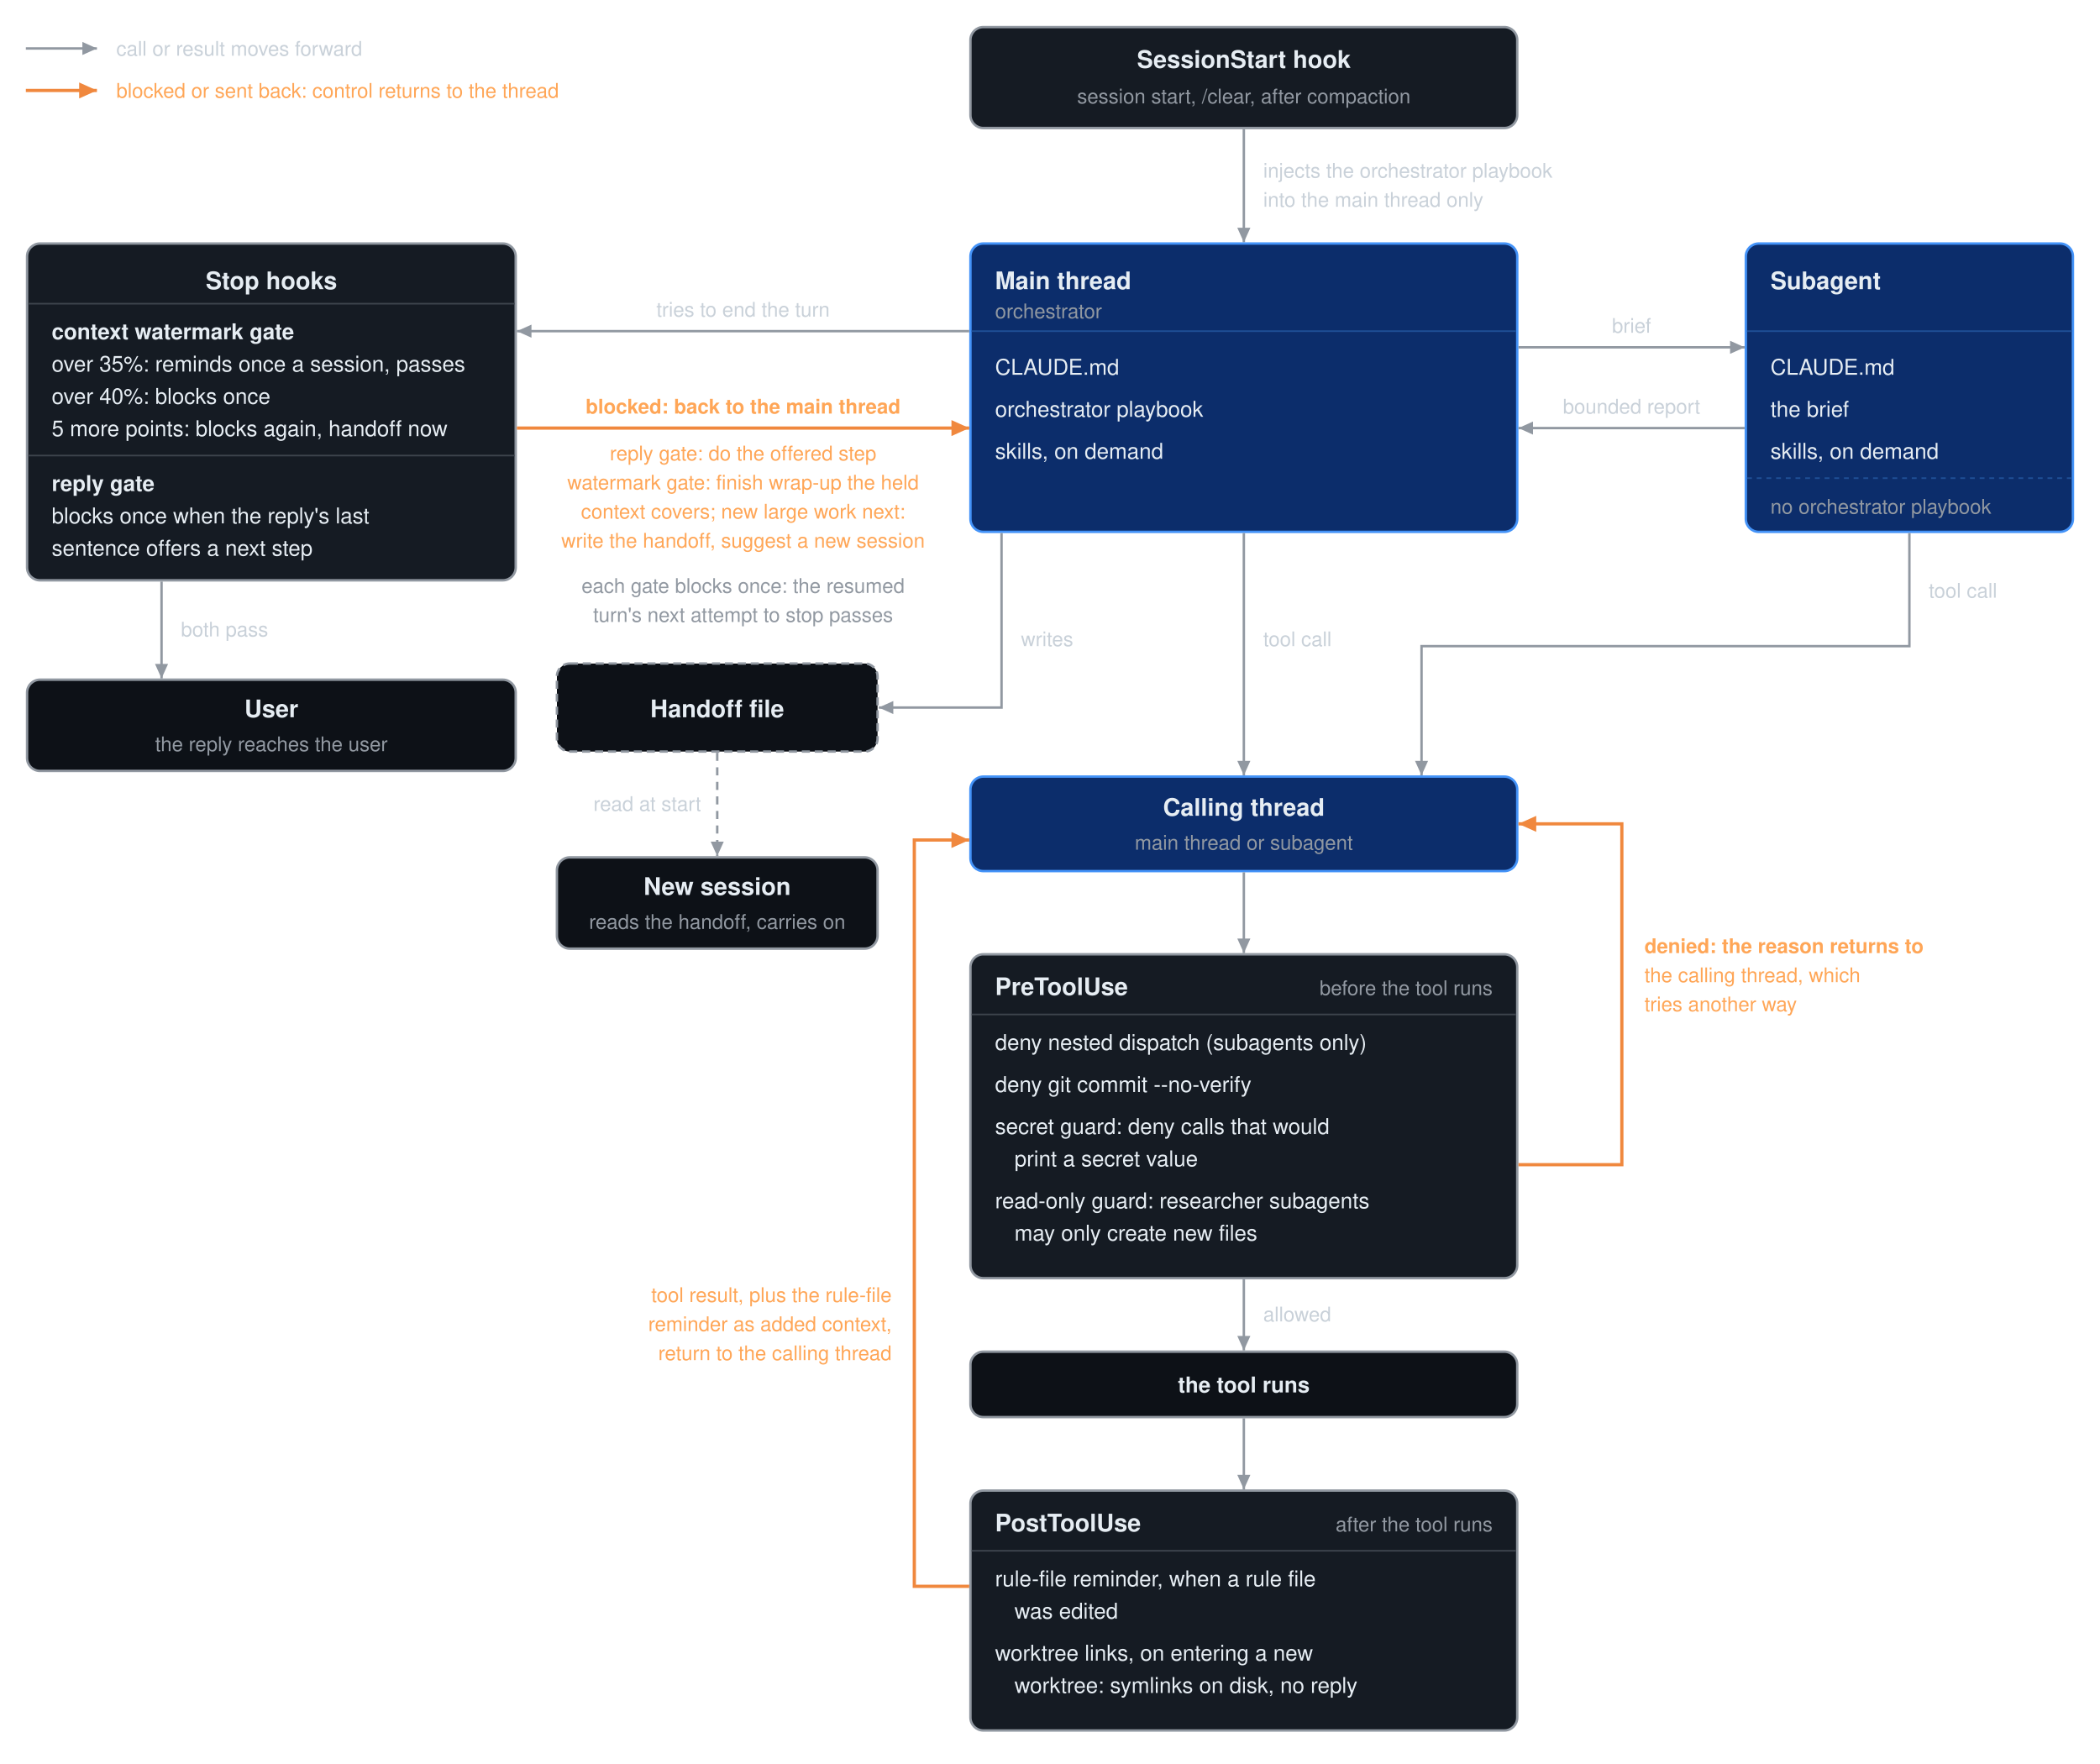
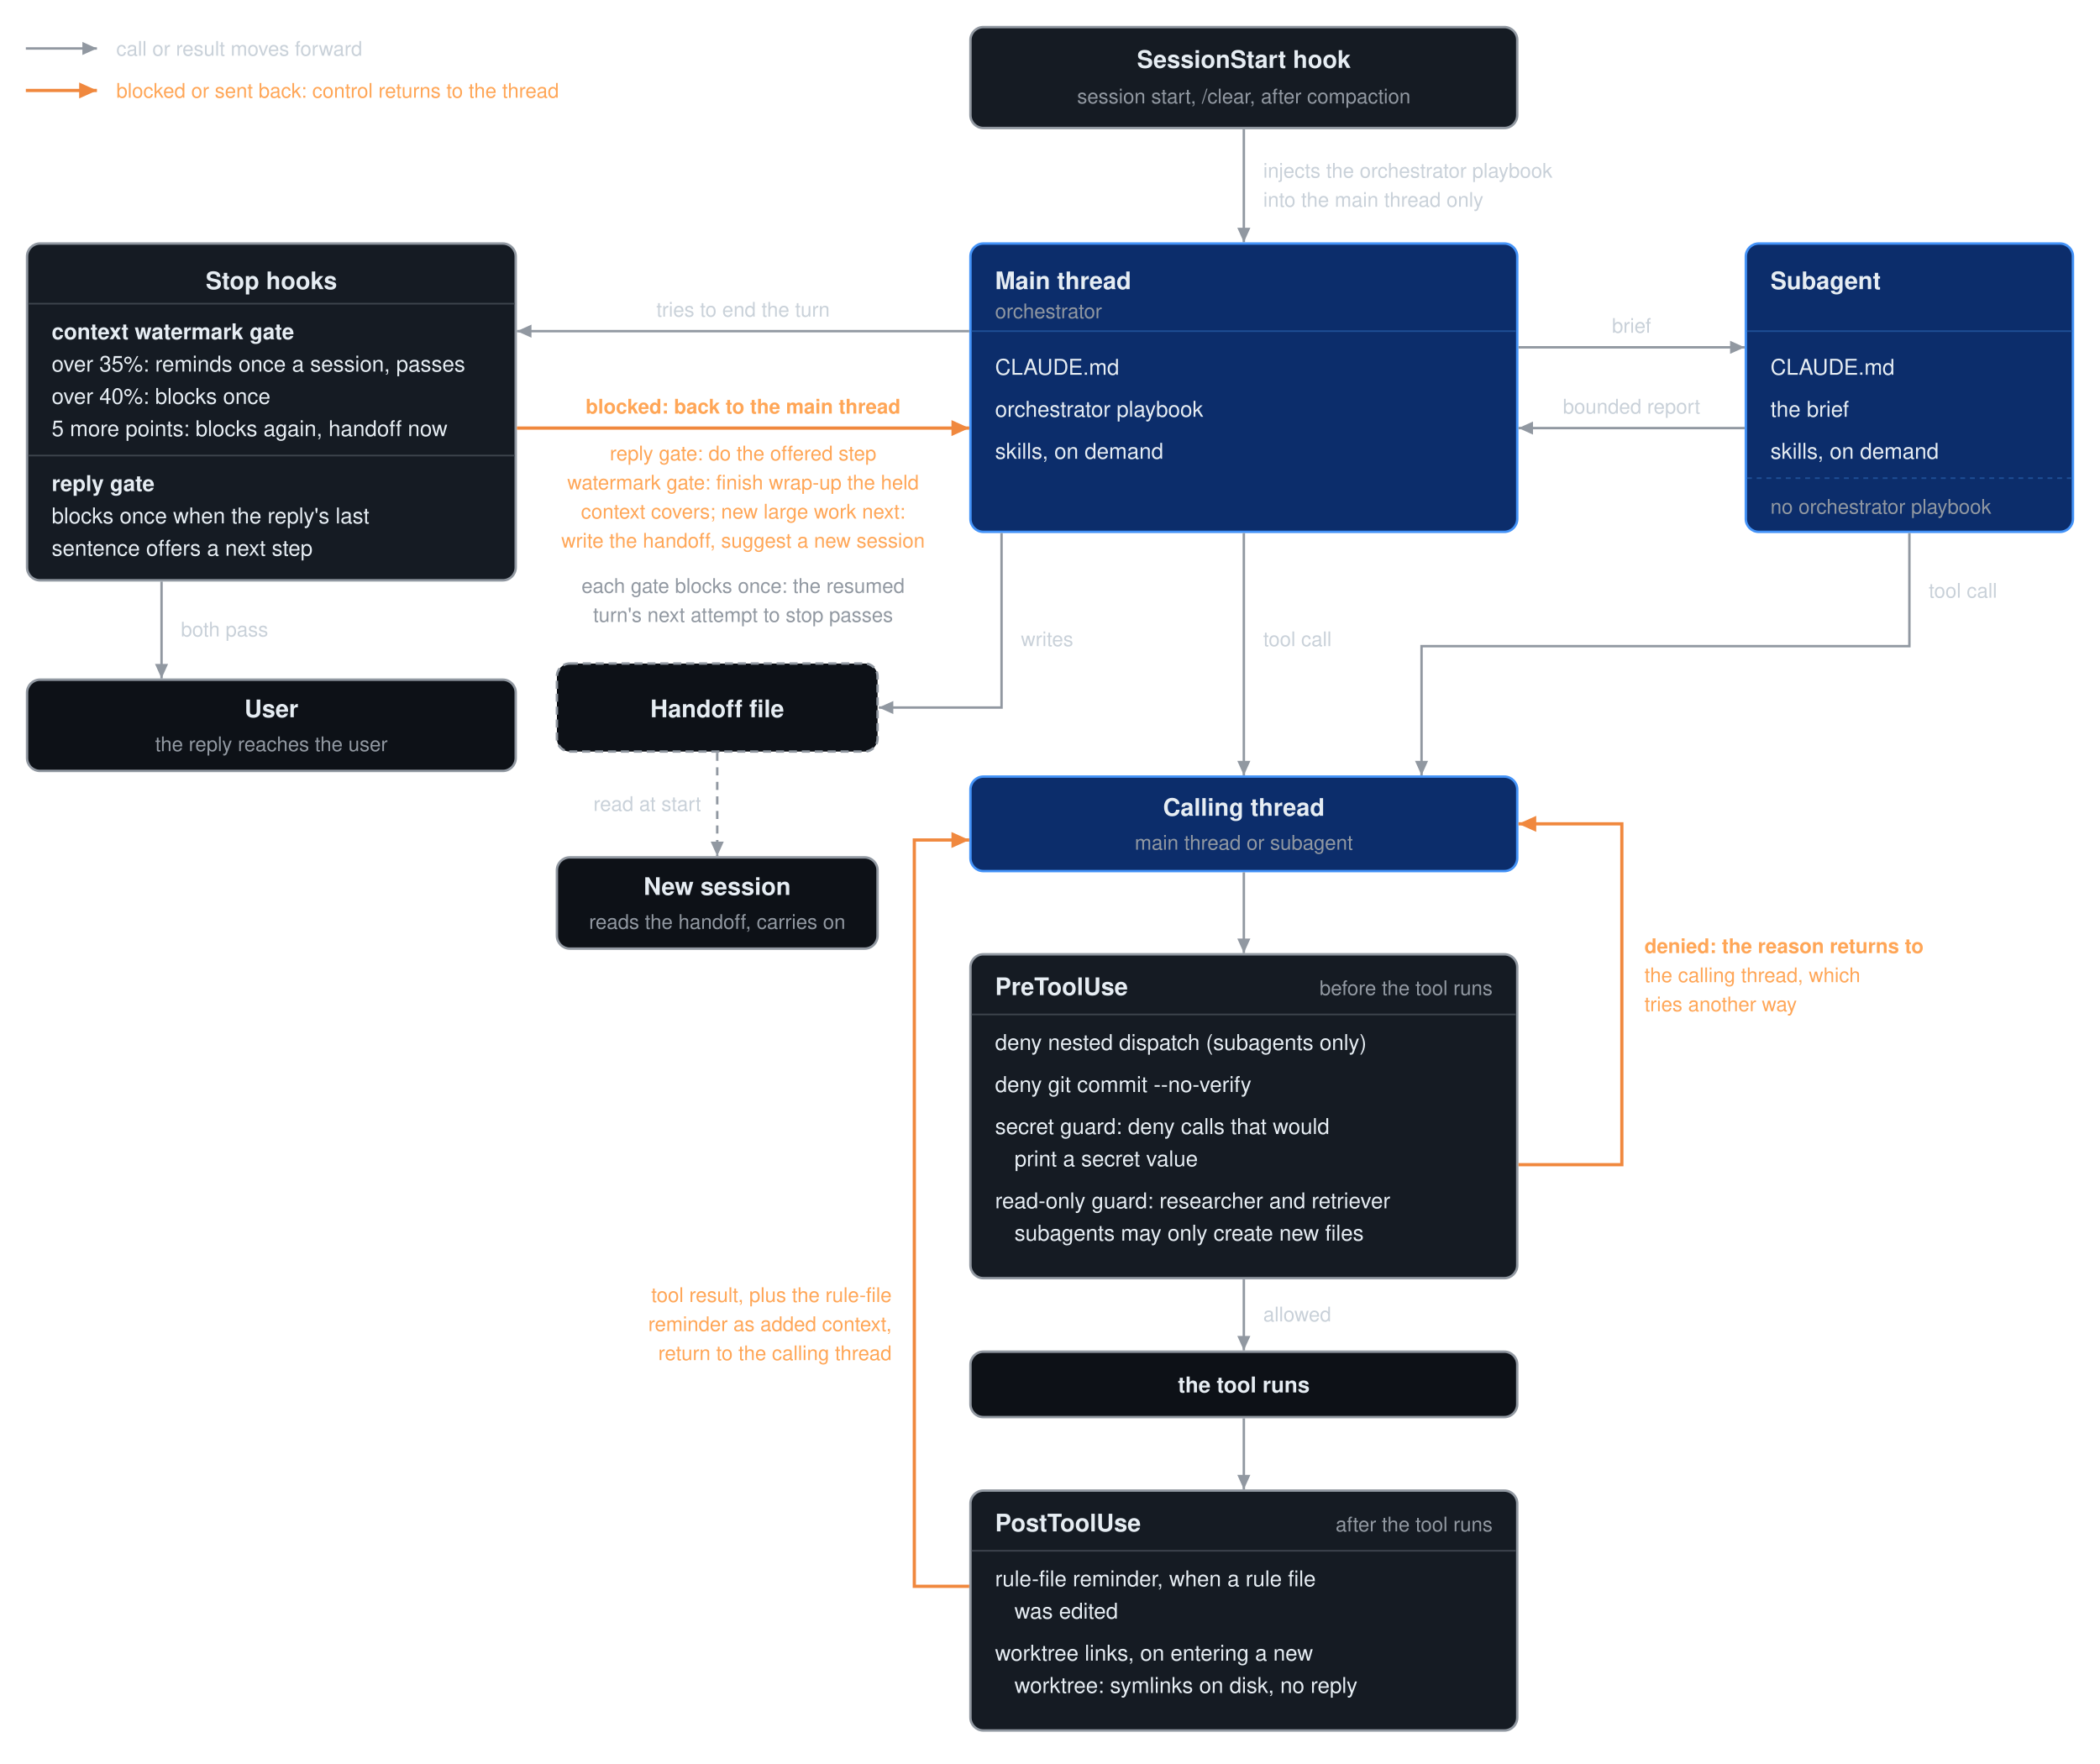
- <svg xmlns="http://www.w3.org/2000/svg" width="1300" height="1092" viewBox="0 0 1300 1092" role="img" aria-label="Architecture of one turn. At session start, after /clear and after compaction, the SessionStart hook injects the orchestrator playbook into the main thread only; subagents do not receive it. The main thread sends a brief to a subagent, which returns a bounded report. Every tool call from either thread passes PreToolUse before the tool runs: it denies nested dispatch inside subagents, git commit --no-verify, calls that would print a secret value, and anything but creating new files for researcher subagents. A denial sends its reason back to the calling thread, which tries another way; an allowed call runs the tool. After the tool runs, PostToolUse returns a rule-file reminder as added context to the calling thread when a rule file was edited, and links a newly entered worktree on disk without replying. When the main thread tries to end the turn, the Stop hooks run, and if both pass the reply reaches the user. The context watermark gate adds a reminder once per session over 35% and lets the stop pass, blocks once over 40%, and blocks again once usage has risen another 5 points; the reply gate blocks once when the reply's last sentence offers a next step. A block returns control to the main thread. After the reply gate it does the offered step. After the watermark gate's first block it finishes any wrap-up that the context it already holds can complete, and when a new large block of work comes next it writes the handoff file and tells the user to switch to a new session; after the second block it writes the handoff at once. A new session reads that file to carry on. Each gate blocks once, so the resumed turn's next attempt to stop passes." font-family="system-ui, -apple-system, 'Segoe UI', Helvetica, Arial, sans-serif">
+ <svg xmlns="http://www.w3.org/2000/svg" width="1300" height="1092" viewBox="0 0 1300 1092" role="img" aria-label="Architecture of one turn. At session start, after /clear and after compaction, the SessionStart hook injects the orchestrator playbook into the main thread only; subagents do not receive it. The main thread sends a brief to a subagent, which returns a bounded report. Every tool call from either thread passes PreToolUse before the tool runs: it denies nested dispatch inside subagents, git commit --no-verify, calls that would print a secret value, and anything but creating new files for researcher and retriever subagents. A denial sends its reason back to the calling thread, which tries another way; an allowed call runs the tool. After the tool runs, PostToolUse returns a rule-file reminder as added context to the calling thread when a rule file was edited, and links a newly entered worktree on disk without replying. When the main thread tries to end the turn, the Stop hooks run, and if both pass the reply reaches the user. The context watermark gate adds a reminder once per session over 35% and lets the stop pass, blocks once over 40%, and blocks again once usage has risen another 5 points; the reply gate blocks once when the reply's last sentence offers a next step. A block returns control to the main thread. After the reply gate it does the offered step. After the watermark gate's first block it finishes any wrap-up that the context it already holds can complete, and when a new large block of work comes next it writes the handoff file and tells the user to switch to a new session; after the second block it writes the handoff at once. A new session reads that file to carry on. Each gate blocks once, so the resumed turn's next attempt to stop passes." font-family="system-ui, -apple-system, 'Segoe UI', Helvetica, Arial, sans-serif">
  <defs>
    <marker id="arrow" viewBox="0 0 10 10" refX="10" refY="5" markerWidth="9" markerHeight="9" markerUnits="userSpaceOnUse" orient="auto">
      <path d="M0,0.5 L10,5 L0,9.5 z" fill="#9198a1" />
    </marker>
    <marker id="back" viewBox="0 0 10 10" refX="10" refY="5" markerWidth="11" markerHeight="11" markerUnits="userSpaceOnUse" orient="auto">
      <path d="M0,0.5 L10,5 L0,9.5 z" fill="#f0883e" />
    </marker>
  </defs>
  <g id="legend">
    <path d="M16,30 L60,30" fill="none" stroke="#9198a1" stroke-width="1.5" marker-end="url(#arrow)" />
    <text x="72" y="34.5" font-size="12.5" fill="#c9d1d9">call or result moves forward</text>
    <path d="M16,56 L60,56" fill="none" stroke="#f0883e" stroke-width="2" marker-end="url(#back)" />
    <text x="72" y="60.5" font-size="12.5" fill="#ffa657">blocked or sent back: control returns to the thread</text>
  </g>
  <g id="sessionstart">
    <rect id="ss-box" x="600.75" y="16.75" width="338.5" height="62.5" rx="8" fill="#151b23" stroke="#9198a1" stroke-width="1.5" />
    <text x="770" y="42" font-size="15" font-weight="600" text-anchor="middle" fill="#e6edf3" data-box="ss-box">SessionStart hook</text>
    <text x="770" y="64" font-size="12.5" text-anchor="middle" fill="#9198a1" data-box="ss-box">session start, /clear, after compaction</text>
  </g>
  <path d="M770,80 L770,150" fill="none" stroke="#9198a1" stroke-width="1.5" marker-end="url(#arrow)" />
  <text x="782" y="110" font-size="12.5" text-anchor="start" fill="#c9d1d9">injects the orchestrator playbook</text>
  <text x="782" y="128" font-size="12.5" text-anchor="start" fill="#c9d1d9">into the main thread only</text>
  <g id="main">
    <rect id="main-box" x="600.75" y="150.75" width="338.5" height="178.5" rx="8" fill="#0c2d6b" stroke="#4493f8" stroke-width="1.5" />
    <text x="616" y="179" font-size="15" font-weight="600" fill="#e6edf3" data-box="main-box">Main thread</text>
    <text x="616" y="197" font-size="12.5" fill="#9198a1" data-box="main-box">orchestrator</text>
    <line x1="601.5" y1="205" x2="938.5" y2="205" stroke="#1f4f96" stroke-width="1" />
    <text x="616" y="232" font-size="13.5" fill="#e6edf3" data-box="main-box">CLAUDE.md</text>
    <text x="616" y="258" font-size="13.5" fill="#e6edf3" data-box="main-box">orchestrator playbook</text>
    <text x="616" y="284" font-size="13.5" fill="#e6edf3" data-box="main-box">skills, on demand</text>
  </g>
  <g id="subagent">
    <rect id="sub-box" x="1080.75" y="150.75" width="202.5" height="178.5" rx="8" fill="#0c2d6b" stroke="#4493f8" stroke-width="1.5" />
    <text x="1096" y="179" font-size="15" font-weight="600" fill="#e6edf3" data-box="sub-box">Subagent</text>
    <line x1="1081.5" y1="205" x2="1282.5" y2="205" stroke="#1f4f96" stroke-width="1" />
    <text x="1096" y="232" font-size="13.5" fill="#e6edf3" data-box="sub-box">CLAUDE.md</text>
    <text x="1096" y="258" font-size="13.5" fill="#e6edf3" data-box="sub-box">the brief</text>
    <text x="1096" y="284" font-size="13.5" fill="#e6edf3" data-box="sub-box">skills, on demand</text>
    <line x1="1081.5" y1="296" x2="1282.5" y2="296" stroke="#1f4f96" stroke-width="1" stroke-dasharray="3 3" />
    <text x="1096" y="318" font-size="12.5" fill="#9198a1" data-box="sub-box">no orchestrator playbook</text>
  </g>
  <path d="M940,215 L1080,215" fill="none" stroke="#9198a1" stroke-width="1.5" marker-end="url(#arrow)" />
  <text x="1010" y="206" font-size="12.5" text-anchor="middle" fill="#c9d1d9">brief</text>
  <path d="M1080,265 L940,265" fill="none" stroke="#9198a1" stroke-width="1.5" marker-end="url(#arrow)" />
  <text x="1010" y="256" font-size="12.5" text-anchor="middle" fill="#c9d1d9">bounded report</text>
  <g id="stop">
    <rect id="stop-box" x="16.75" y="150.75" width="302.5" height="208.5" rx="8" fill="#151b23" stroke="#9198a1" stroke-width="1.5" />
    <text x="168" y="179" font-size="15" font-weight="600" text-anchor="middle" fill="#e6edf3" data-box="stop-box">Stop hooks</text>
    <line x1="17.5" y1="188" x2="318.5" y2="188" stroke="#3d444d" stroke-width="1" />
    <text x="32" y="210" font-size="13.5" font-weight="600" fill="#e6edf3" data-box="stop-box">context watermark gate</text>
    <text x="32" y="230" font-size="13.5" fill="#e6edf3" data-box="stop-box">over 35%: reminds once a session, passes</text>
    <text x="32" y="250" font-size="13.5" fill="#e6edf3" data-box="stop-box">over 40%: blocks once</text>
    <text x="32" y="270" font-size="13.5" fill="#e6edf3" data-box="stop-box">5 more points: blocks again, handoff now</text>
    <line x1="17.5" y1="282" x2="318.5" y2="282" stroke="#3d444d" stroke-width="1" />
    <text x="32" y="304" font-size="13.5" font-weight="600" fill="#e6edf3" data-box="stop-box">reply gate</text>
    <text x="32" y="324" font-size="13.5" fill="#e6edf3" data-box="stop-box">blocks once when the reply's last</text>
    <text x="32" y="344" font-size="13.5" fill="#e6edf3" data-box="stop-box">sentence offers a next step</text>
  </g>
  <path d="M600,205 L320,205" fill="none" stroke="#9198a1" stroke-width="1.5" marker-end="url(#arrow)" />
  <text x="460" y="196" font-size="12.5" text-anchor="middle" fill="#c9d1d9">tries to end the turn</text>
  <path d="M320,265 L600,265" fill="none" stroke="#f0883e" stroke-width="2" marker-end="url(#back)" />
  <text x="460" y="256" font-size="12.5" font-weight="600" text-anchor="middle" fill="#ffa657">blocked: back to the main thread</text>
  <text x="460" y="285" font-size="12.5" text-anchor="middle" fill="#ffa657">reply gate: do the offered step</text>
  <text x="460" y="303" font-size="12.5" text-anchor="middle" fill="#ffa657">watermark gate: finish wrap-up the held</text>
  <text x="460" y="321" font-size="12.5" text-anchor="middle" fill="#ffa657">context covers; new large work next:</text>
  <text x="460" y="339" font-size="12.5" text-anchor="middle" fill="#ffa657">write the handoff, suggest a new session</text>
  <text x="460" y="367" font-size="12.5" text-anchor="middle" fill="#9198a1">each gate blocks once: the resumed</text>
  <text x="460" y="385" font-size="12.5" text-anchor="middle" fill="#9198a1">turn's next attempt to stop passes</text>
  <path d="M100,360 L100,420" fill="none" stroke="#9198a1" stroke-width="1.5" marker-end="url(#arrow)" />
  <text x="112" y="394" font-size="12.5" text-anchor="start" fill="#c9d1d9">both pass</text>
  <g id="user">
    <rect id="user-box" x="16.75" y="420.75" width="302.5" height="56.5" rx="8" fill="#0d1117" stroke="#9198a1" stroke-width="1.5" />
    <text x="168" y="444" font-size="15" font-weight="600" text-anchor="middle" fill="#e6edf3" data-box="user-box">User</text>
    <text x="168" y="465" font-size="12.5" text-anchor="middle" fill="#9198a1" data-box="user-box">the reply reaches the user</text>
  </g>
  <g id="handoff">
    <rect id="handoff-box" x="344.75" y="410.75" width="198.5" height="54.5" rx="8" fill="#0d1117" stroke="#9198a1" stroke-width="1.5" stroke-dasharray="5 3" />
    <text x="444" y="444" font-size="15" font-weight="600" text-anchor="middle" fill="#e6edf3" data-box="handoff-box">Handoff file</text>
  </g>
  <path d="M620,330 L620,438 L544,438" fill="none" stroke="#9198a1" stroke-width="1.5" marker-end="url(#arrow)" />
  <text x="632" y="400" font-size="12.5" text-anchor="start" fill="#c9d1d9">writes</text>
  <g id="newsession">
    <rect id="new-box" x="344.75" y="530.75" width="198.5" height="56.5" rx="8" fill="#0d1117" stroke="#9198a1" stroke-width="1.5" />
    <text x="444" y="554" font-size="15" font-weight="600" text-anchor="middle" fill="#e6edf3" data-box="new-box">New session</text>
    <text x="444" y="575" font-size="12.5" text-anchor="middle" fill="#9198a1" data-box="new-box">reads the handoff, carries on</text>
  </g>
  <path d="M444,466 L444,530" fill="none" stroke="#9198a1" stroke-width="1.5" stroke-dasharray="5 4" marker-end="url(#arrow)" />
  <text x="434" y="502" font-size="12.5" text-anchor="end" fill="#c9d1d9">read at start</text>
  <path d="M770,330 L770,480" fill="none" stroke="#9198a1" stroke-width="1.5" marker-end="url(#arrow)" />
  <text x="782" y="400" font-size="12.5" text-anchor="start" fill="#c9d1d9">tool call</text>
  <path d="M1182,330 L1182,400 L880,400 L880,480" fill="none" stroke="#9198a1" stroke-width="1.5" marker-end="url(#arrow)" />
  <text x="1194" y="370" font-size="12.5" text-anchor="start" fill="#c9d1d9">tool call</text>
  <g id="caller">
    <rect id="caller-box" x="600.75" y="480.75" width="338.5" height="58.5" rx="8" fill="#0c2d6b" stroke="#4493f8" stroke-width="1.5" />
    <text x="770" y="505" font-size="15" font-weight="600" text-anchor="middle" fill="#e6edf3" data-box="caller-box">Calling thread</text>
    <text x="770" y="526" font-size="12.5" text-anchor="middle" fill="#9198a1" data-box="caller-box">main thread or subagent</text>
  </g>
  <path d="M770,540 L770,590" fill="none" stroke="#9198a1" stroke-width="1.5" marker-end="url(#arrow)" />
  <g id="pre">
    <rect id="pre-box" x="600.75" y="590.75" width="338.5" height="200.5" rx="8" fill="#151b23" stroke="#9198a1" stroke-width="1.5" />
    <text x="616" y="616" font-size="15" font-weight="600" fill="#e6edf3" data-box="pre-box">PreToolUse</text>
    <text x="924" y="616" font-size="12.5" text-anchor="end" fill="#9198a1" data-box="pre-box">before the tool runs</text>
    <line x1="601.5" y1="628" x2="938.5" y2="628" stroke="#3d444d" stroke-width="1" />
    <text x="616" y="650" font-size="13.5" fill="#e6edf3" data-box="pre-box">deny nested dispatch (subagents only)</text>
    <text x="616" y="676" font-size="13.5" fill="#e6edf3" data-box="pre-box">deny git commit --no-verify</text>
    <text x="616" y="702" font-size="13.5" fill="#e6edf3" data-box="pre-box">secret guard: deny calls that would</text>
    <text x="628" y="722" font-size="13.5" fill="#e6edf3" data-box="pre-box">print a secret value</text>
-     <text x="616" y="748" font-size="13.5" fill="#e6edf3" data-box="pre-box">read-only guard: researcher subagents</text>
-     <text x="628" y="768" font-size="13.5" fill="#e6edf3" data-box="pre-box">may only create new files</text>
+     <text x="616" y="748" font-size="13.5" fill="#e6edf3" data-box="pre-box">read-only guard: researcher and retriever</text>
+     <text x="628" y="768" font-size="13.5" fill="#e6edf3" data-box="pre-box">subagents may only create new files</text>
  </g>
  <path d="M770,792 L770,836" fill="none" stroke="#9198a1" stroke-width="1.5" marker-end="url(#arrow)" />
  <text x="782" y="818" font-size="12.5" text-anchor="start" fill="#c9d1d9">allowed</text>
  <g id="tool">
    <rect id="tool-box" x="600.75" y="836.75" width="338.5" height="40.5" rx="8" fill="#0d1117" stroke="#9198a1" stroke-width="1.5" />
    <text x="770" y="862" font-size="13.5" font-weight="600" text-anchor="middle" fill="#e6edf3" data-box="tool-box">the tool runs</text>
  </g>
  <path d="M770,878 L770,922" fill="none" stroke="#9198a1" stroke-width="1.5" marker-end="url(#arrow)" />
  <g id="post">
    <rect id="post-box" x="600.75" y="922.75" width="338.5" height="148.5" rx="8" fill="#151b23" stroke="#9198a1" stroke-width="1.5" />
    <text x="616" y="948" font-size="15" font-weight="600" fill="#e6edf3" data-box="post-box">PostToolUse</text>
    <text x="924" y="948" font-size="12.5" text-anchor="end" fill="#9198a1" data-box="post-box">after the tool runs</text>
    <line x1="601.5" y1="960" x2="938.5" y2="960" stroke="#3d444d" stroke-width="1" />
    <text x="616" y="982" font-size="13.5" fill="#e6edf3" data-box="post-box">rule-file reminder, when a rule file</text>
    <text x="628" y="1002" font-size="13.5" fill="#e6edf3" data-box="post-box">was edited</text>
    <text x="616" y="1028" font-size="13.5" fill="#e6edf3" data-box="post-box">worktree links, on entering a new</text>
    <text x="628" y="1048" font-size="13.5" fill="#e6edf3" data-box="post-box">worktree: symlinks on disk, no reply</text>
  </g>
  <path d="M940,721 L1004,721 L1004,510 L940,510" fill="none" stroke="#f0883e" stroke-width="2" marker-end="url(#back)" />
  <text x="1018" y="590" font-size="12.5" font-weight="600" text-anchor="start" fill="#ffa657">denied: the reason returns to</text>
  <text x="1018" y="608" font-size="12.5" text-anchor="start" fill="#ffa657">the calling thread, which</text>
  <text x="1018" y="626" font-size="12.5" text-anchor="start" fill="#ffa657">tries another way</text>
  <path d="M600,982 L566,982 L566,520 L600,520" fill="none" stroke="#f0883e" stroke-width="2" marker-end="url(#back)" />
  <text x="552" y="806" font-size="12.5" text-anchor="end" fill="#ffa657">tool result, plus the rule-file</text>
  <text x="552" y="824" font-size="12.5" text-anchor="end" fill="#ffa657">reminder as added context,</text>
  <text x="552" y="842" font-size="12.5" text-anchor="end" fill="#ffa657">return to the calling thread</text>
</svg>
